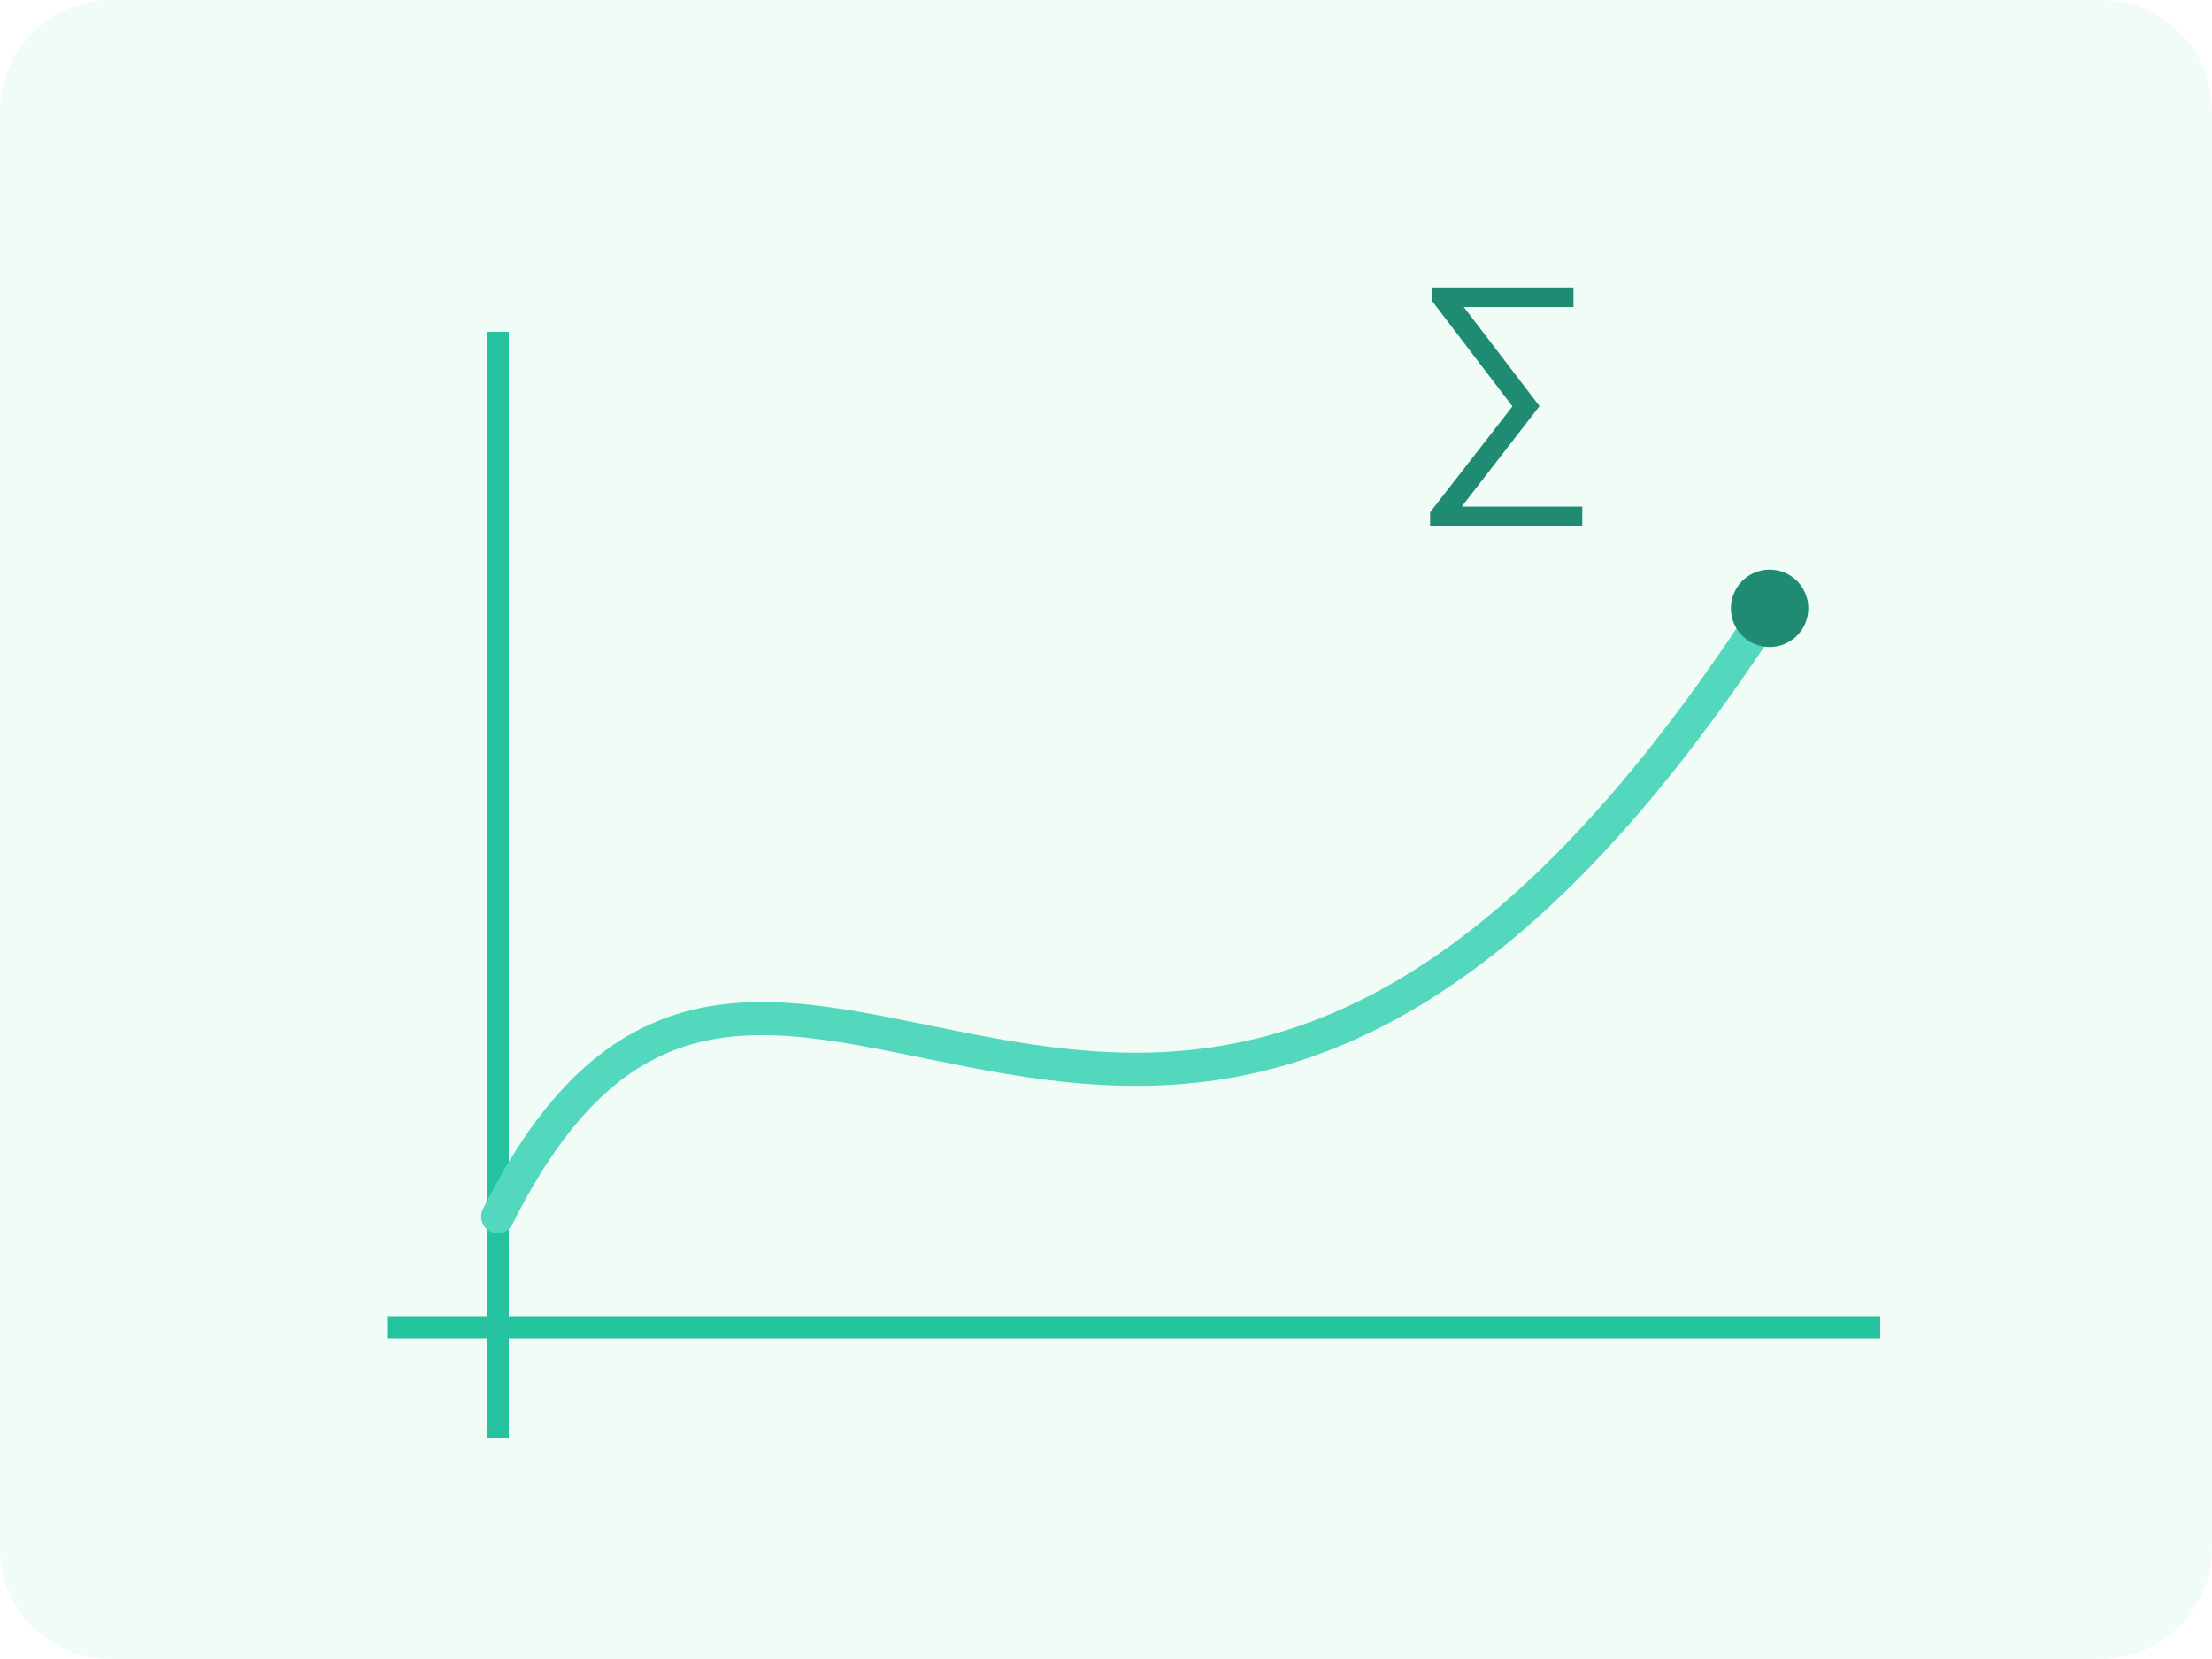
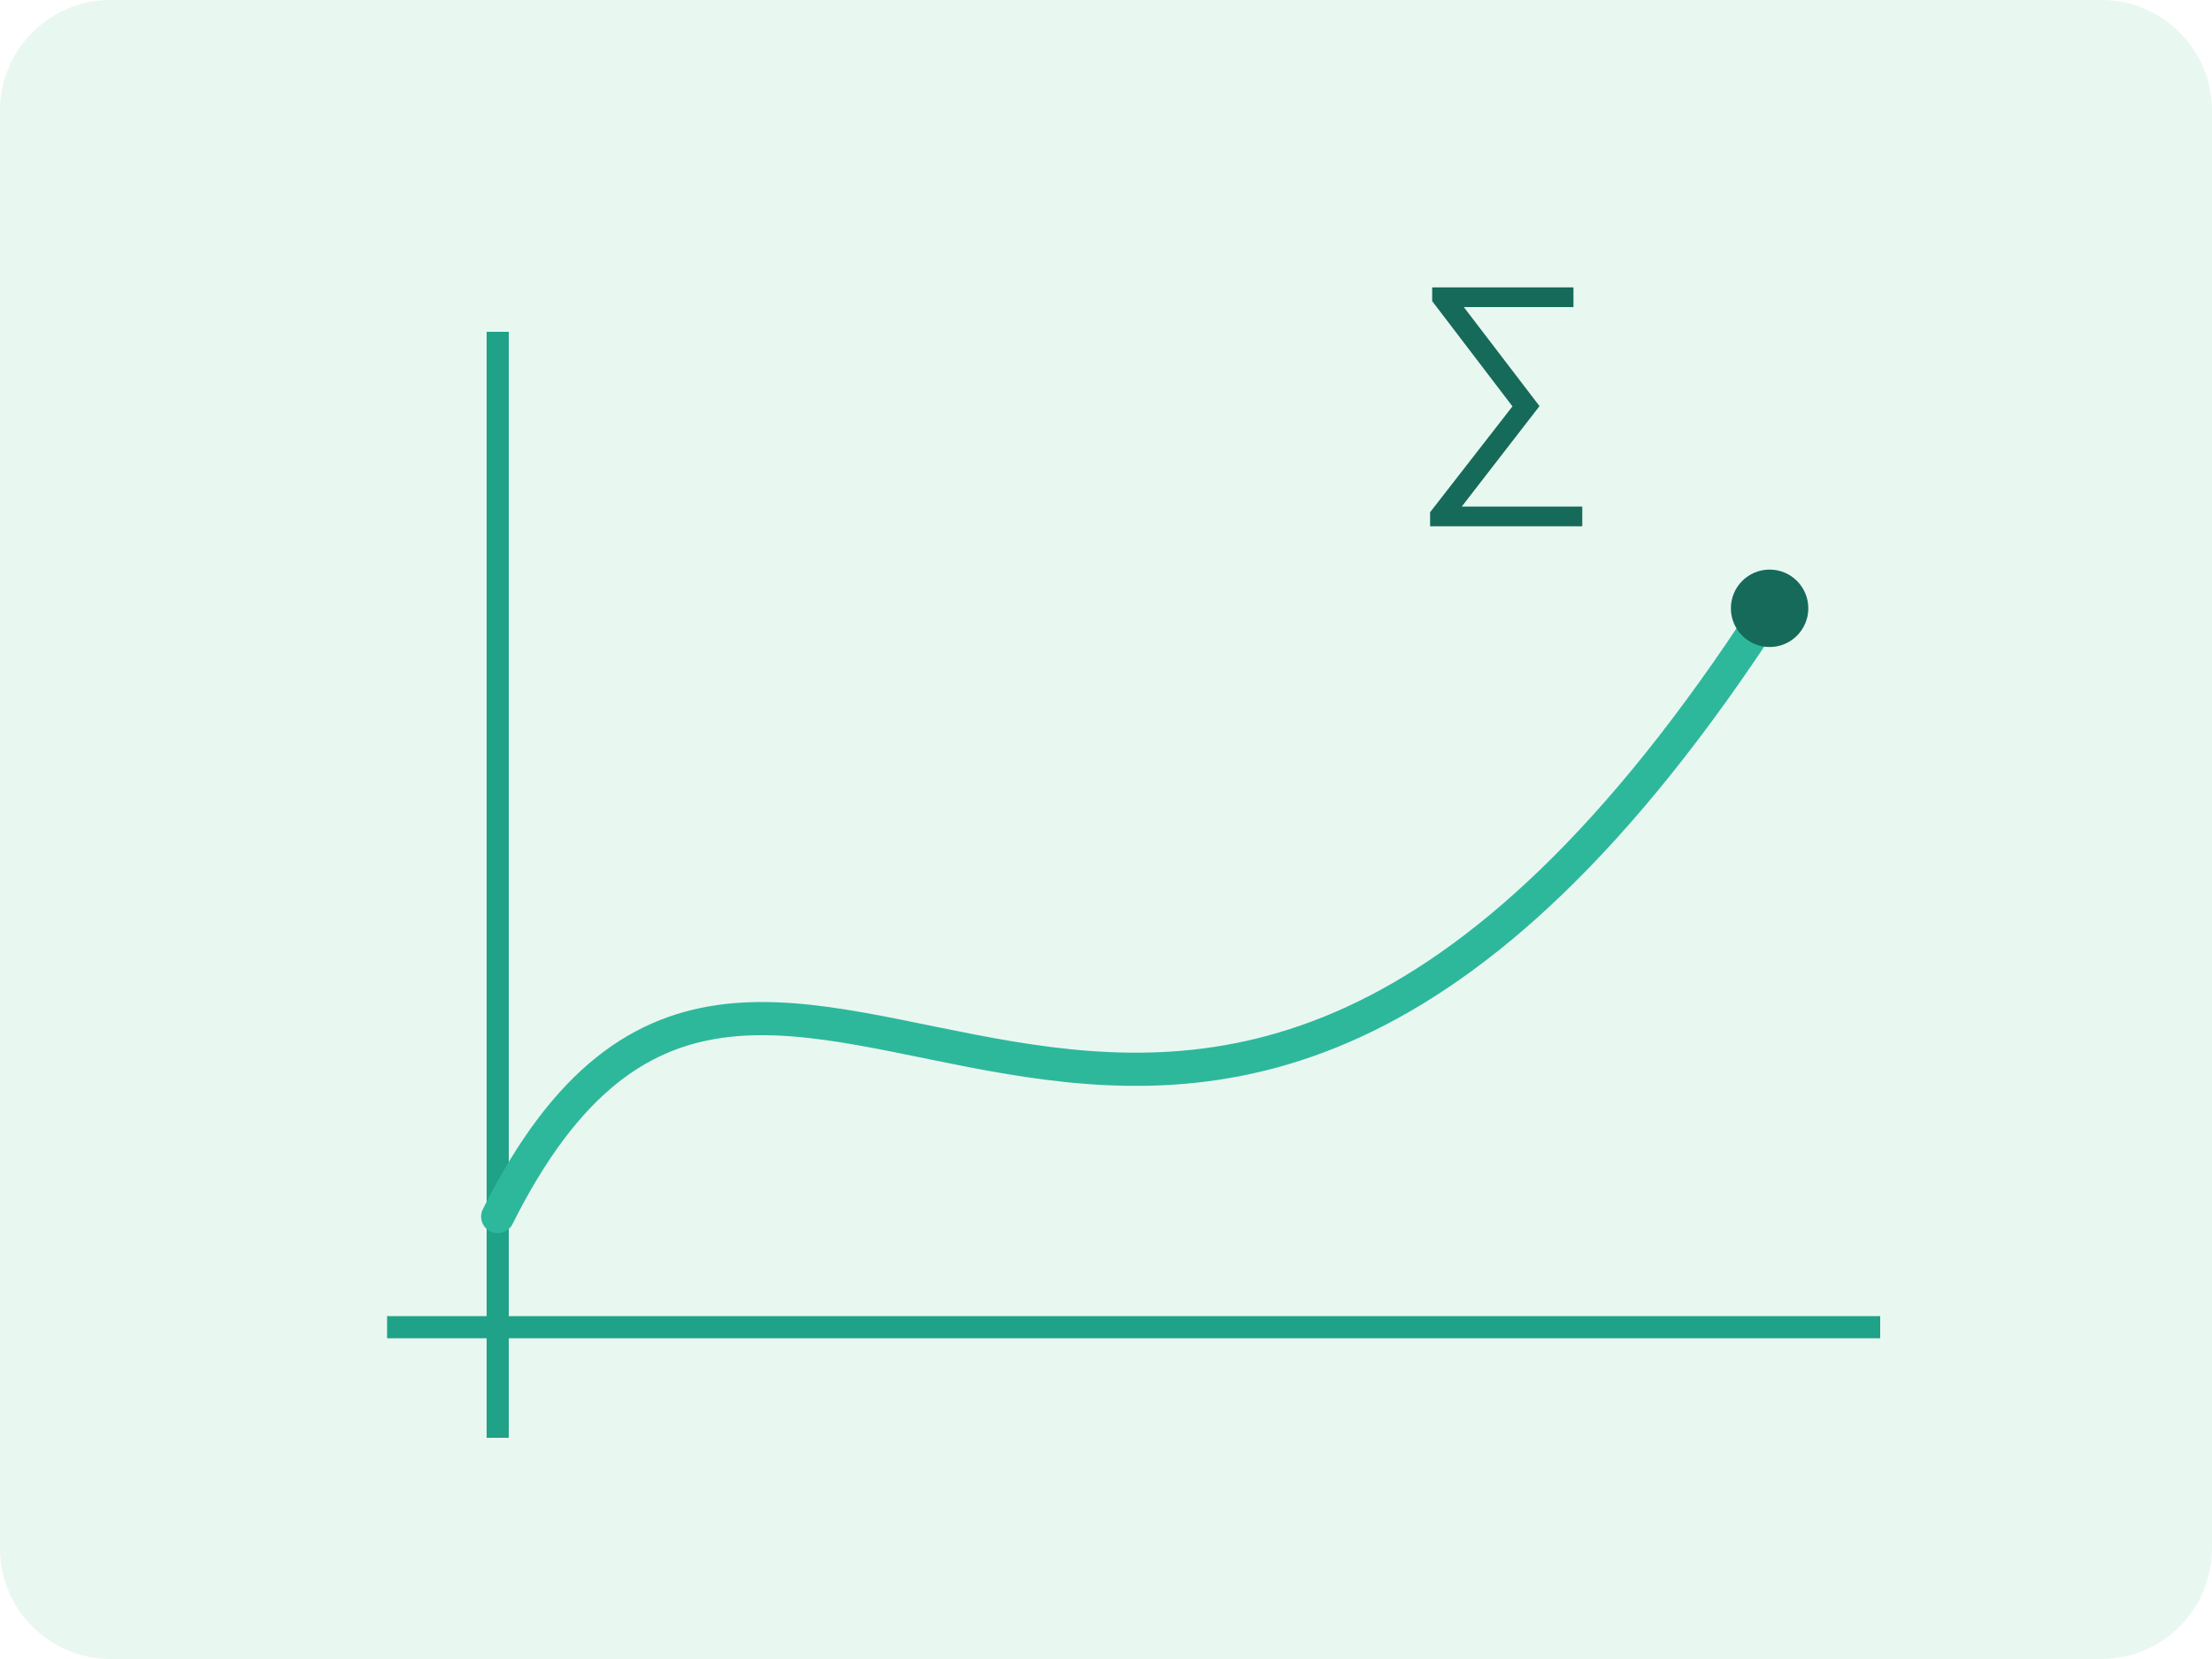
<svg xmlns="http://www.w3.org/2000/svg" width="400" height="300" viewBox="0 0 400 300" role="img" aria-labelledby="title desc">
-   <rect width="400" height="300" rx="20" fill="#f2fcf7" />
-   <line x1="70" y1="240" x2="340" y2="240" stroke="#25c2a0" stroke-width="4" />
-   <line x1="90" y1="260" x2="90" y2="60" stroke="#25c2a0" stroke-width="4" />
-   <path d="M90 220 C140 120, 210 280, 320 110" fill="none" stroke="#53d8be" stroke-width="6" stroke-linecap="round" />
-   <text x="255" y="85" font-size="48" font-family="Arial, sans-serif" fill="#1f8b73">∑</text>
-   <circle cx="320" cy="110" r="7" fill="#1f8b73" />
+   <rect width="400" height="300" rx="20" fill="#e9f7f1" />
+   <line x1="70" y1="240" x2="340" y2="240" stroke="#1fa287" stroke-width="4" />
+   <line x1="90" y1="260" x2="90" y2="60" stroke="#1fa287" stroke-width="4" />
+   <path d="M90 220 C140 120, 210 280, 320 110" fill="none" stroke="#2db89c" stroke-width="6" stroke-linecap="round" />
+   <text x="255" y="85" font-size="48" font-family="Arial, sans-serif" fill="#166a59">∑</text>
+   <circle cx="320" cy="110" r="7" fill="#166a59" />
</svg>
